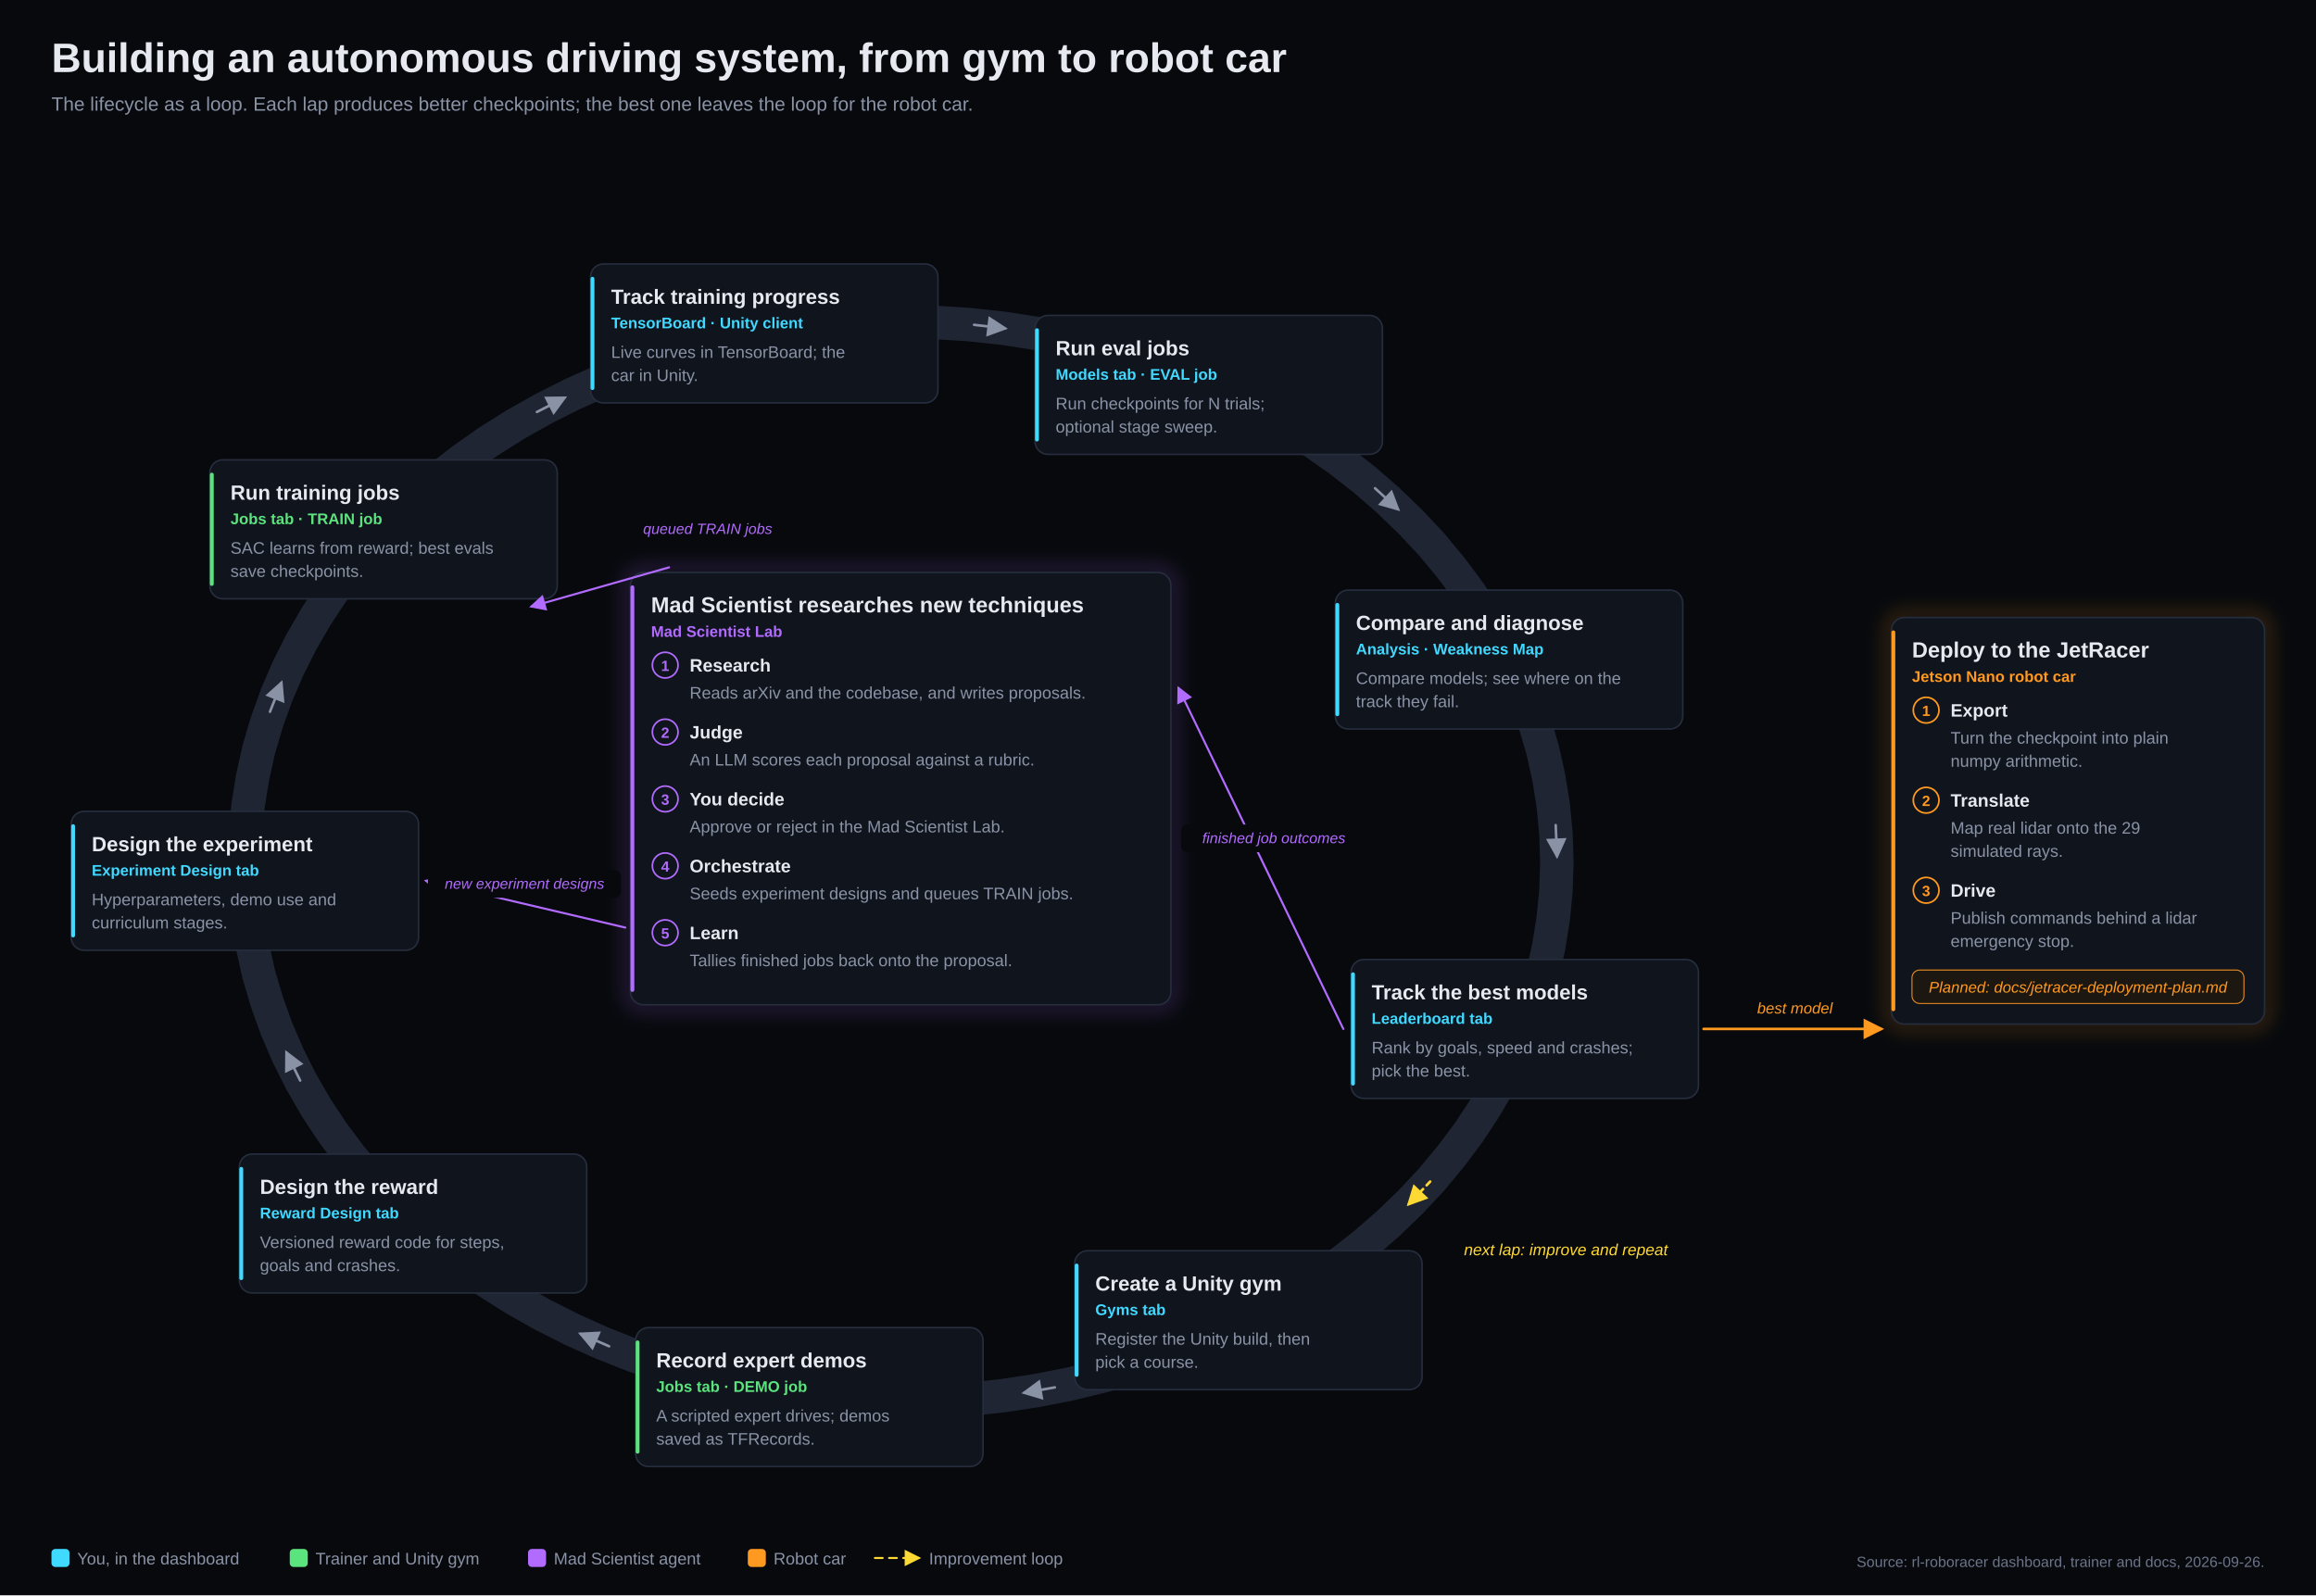
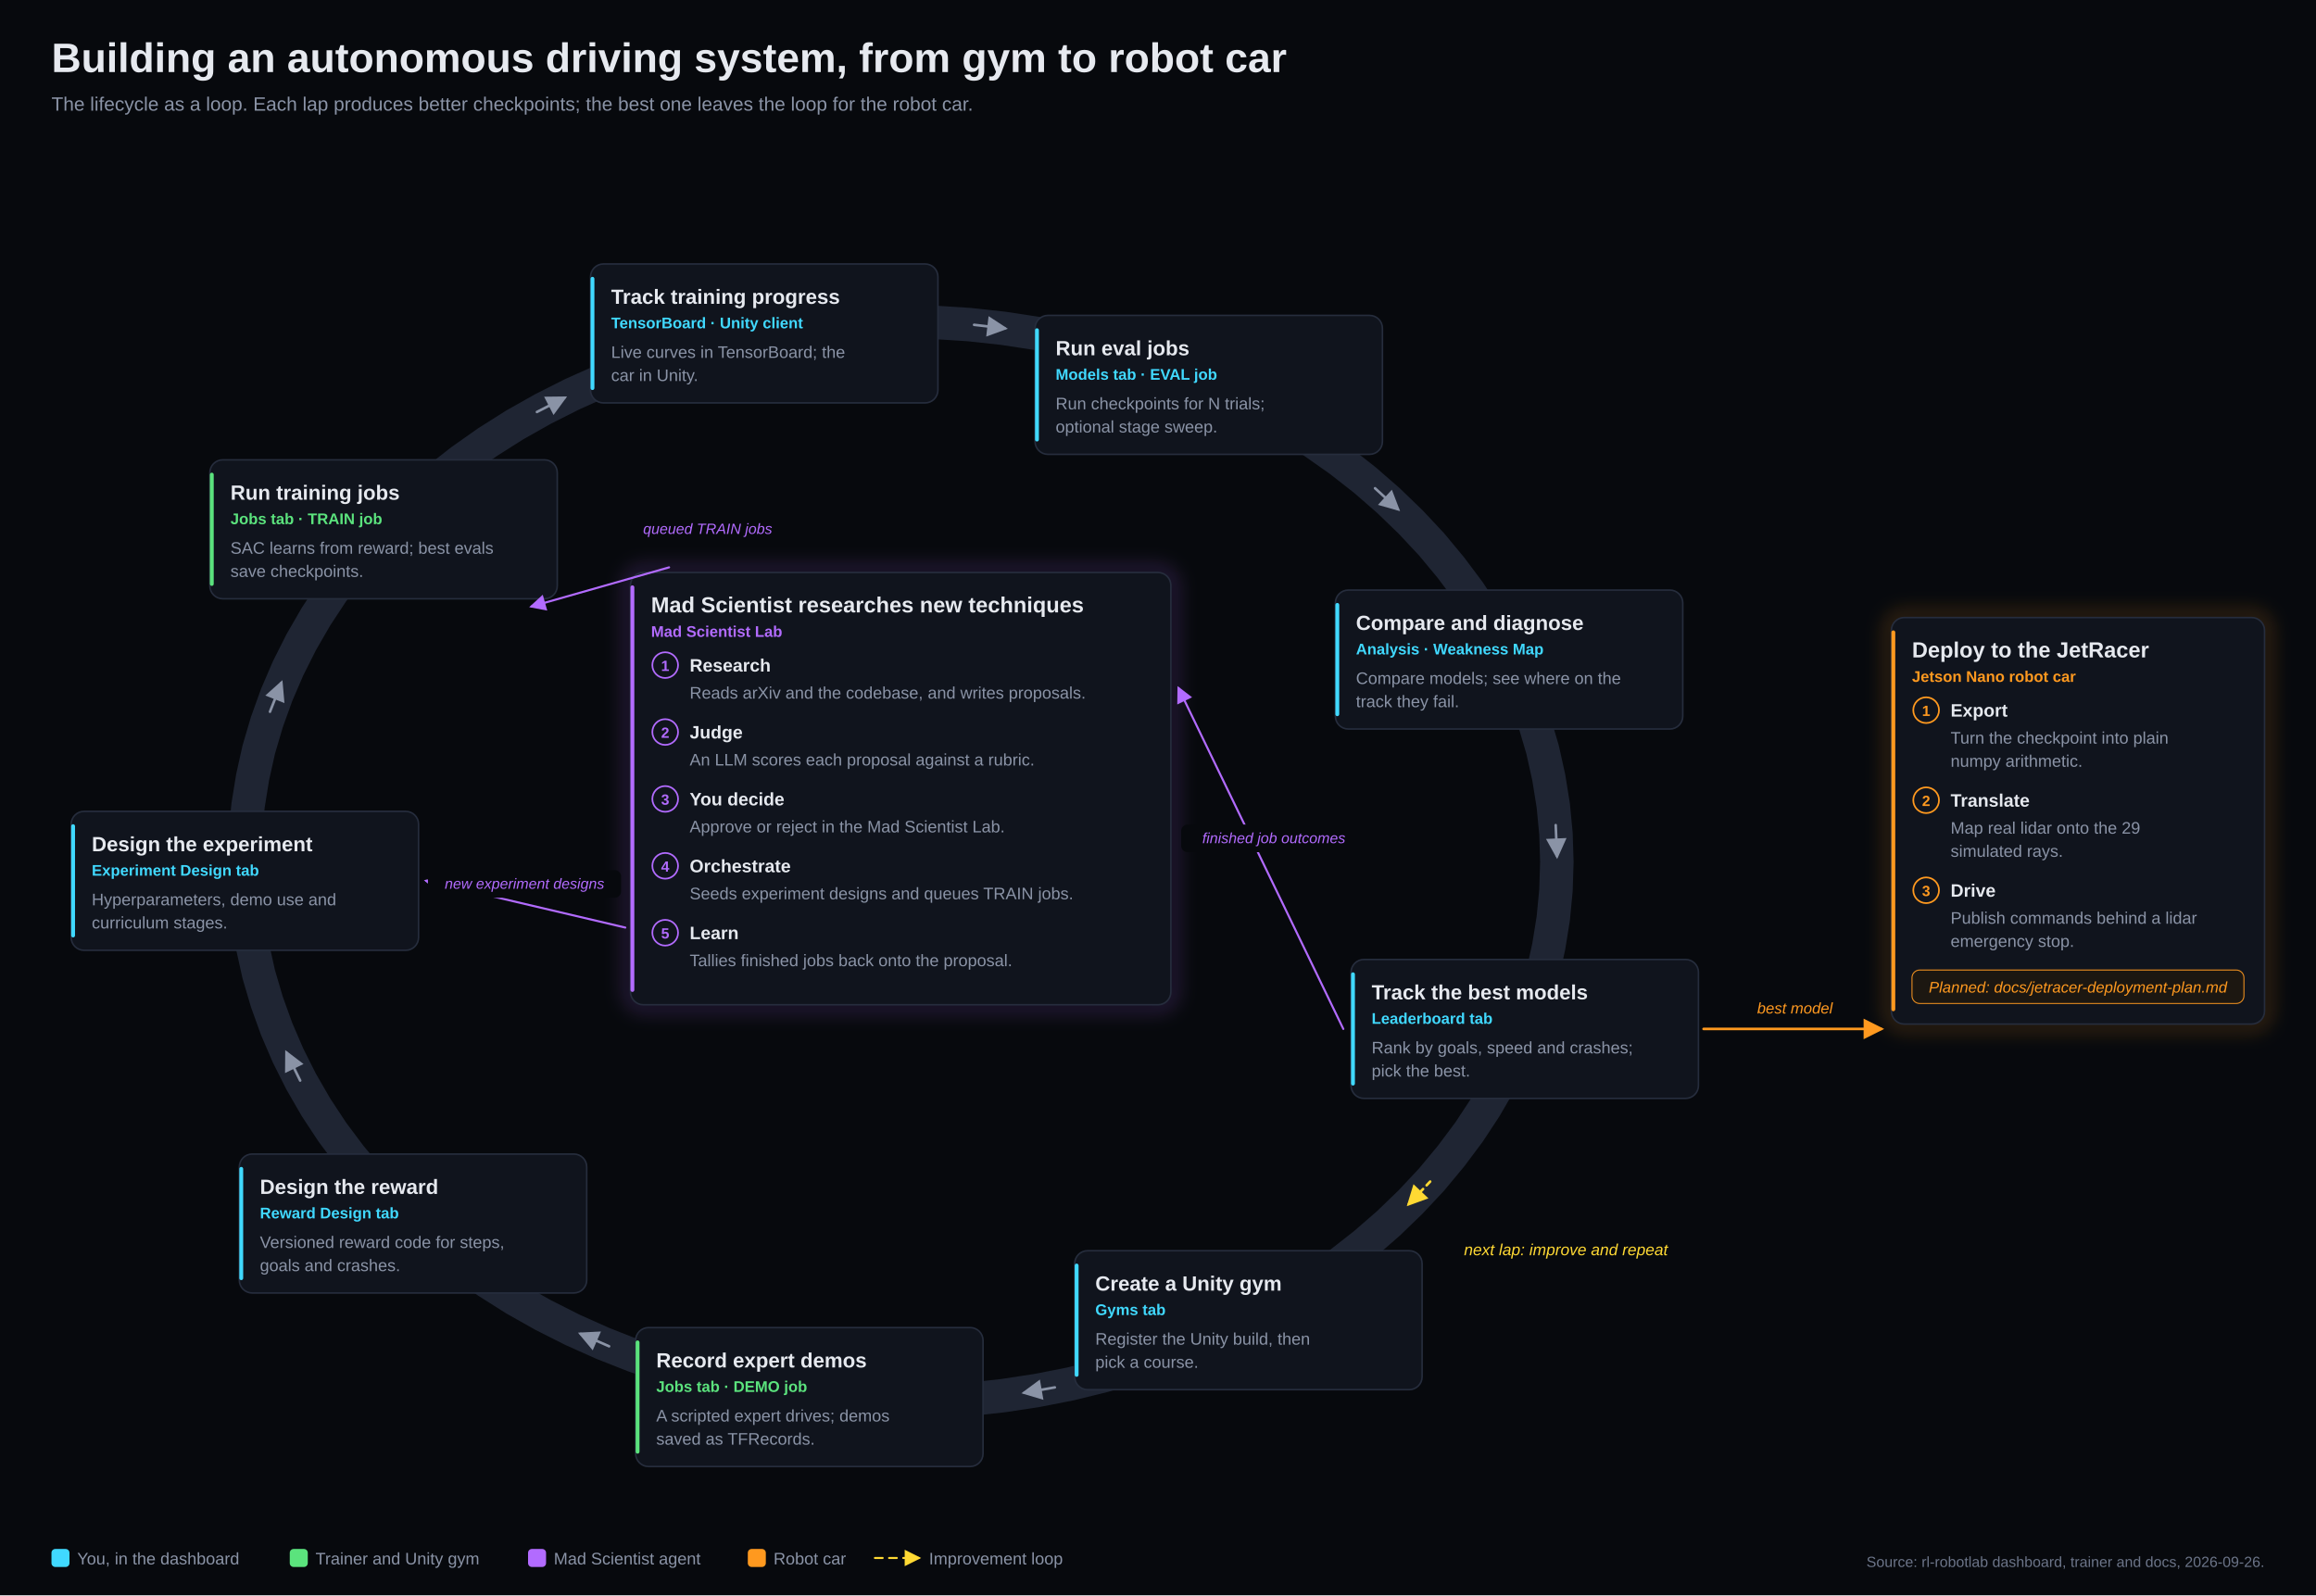
<svg xmlns="http://www.w3.org/2000/svg" width="1800" height="1240" viewBox="0 0 1800 1240">
  <defs>
    <filter id="soft" x="-20%" y="-20%" width="140%" height="140%">
      <feGaussianBlur stdDeviation="7" />
    </filter>
    <marker id="arr" viewBox="0 0 10 10" refX="8.5" refY="5" markerWidth="8" markerHeight="8" orient="auto-start-reverse">
      <path d="M0,0 L10,5 L0,10 z" fill="#8a93a6" />
    </marker>
    <marker id="arrU" viewBox="0 0 10 10" refX="8.5" refY="5" markerWidth="8" markerHeight="8" orient="auto-start-reverse">
      <path d="M0,0 L10,5 L0,10 z" fill="#40D9FF" />
    </marker>
    <marker id="arrS" viewBox="0 0 10 10" refX="8.5" refY="5" markerWidth="8" markerHeight="8" orient="auto-start-reverse">
      <path d="M0,0 L10,5 L0,10 z" fill="#5BE37D" />
    </marker>
    <marker id="arrM" viewBox="0 0 10 10" refX="8.5" refY="5" markerWidth="8" markerHeight="8" orient="auto-start-reverse">
      <path d="M0,0 L10,5 L0,10 z" fill="#B26BFF" />
    </marker>
    <marker id="arrR" viewBox="0 0 10 10" refX="8.5" refY="5" markerWidth="8" markerHeight="8" orient="auto-start-reverse">
      <path d="M0,0 L10,5 L0,10 z" fill="#FF991F" />
    </marker>
    <marker id="arrY" viewBox="0 0 10 10" refX="8.5" refY="5" markerWidth="8" markerHeight="8" orient="auto-start-reverse">
      <path d="M0,0 L10,5 L0,10 z" fill="#FFD933" />
    </marker>
  </defs>
  <rect x="0" y="0" width="1800" height="1240" fill="#07090d" />
  <text data-box="30,1770" x="40" y="56" font-family="'Segoe UI', 'Helvetica Neue', Arial, sans-serif" font-size="32" fill="#e6e9ef" font-weight="700" text-anchor="start">Building an autonomous driving system, from gym to robot car</text>
  <text data-box="30,1770" x="40" y="86" font-family="'Segoe UI', 'Helvetica Neue', Arial, sans-serif" font-size="15" fill="#8a93a6" font-weight="400" text-anchor="start">The lifecycle as a loop. Each lap produces better checkpoints; the best one leaves the loop for the robot car.</text>
  <path d="M 1210.0,670.0 L 1209.3,692.0 L 1207.2,713.9 L 1203.7,735.7 L 1198.9,757.3 L 1192.6,778.7 L 1185.0,799.8 L 1176.1,820.5 L 1165.9,840.8 L 1154.4,860.7 L 1141.7,880.0 L 1127.7,898.7 L 1112.6,916.9 L 1096.3,934.3 L 1079.0,951.0 L 1060.6,967.0 L 1041.3,982.1 L 1021.0,996.4 L 999.8,1009.8 L 977.8,1022.2 L 955.0,1033.7 L 931.5,1044.2 L 907.4,1053.7 L 882.8,1062.1 L 857.6,1069.4 L 832.0,1075.7 L 806.0,1080.8 L 779.8,1084.8 L 753.3,1087.7 L 726.7,1089.4 L 700.0,1090.0 L 673.3,1089.4 L 646.7,1087.7 L 620.2,1084.8 L 594.0,1080.8 L 568.0,1075.7 L 542.4,1069.4 L 517.2,1062.1 L 492.6,1053.7 L 468.5,1044.2 L 445.0,1033.7 L 422.2,1022.2 L 400.2,1009.8 L 379.0,996.4 L 358.7,982.1 L 339.4,967.0 L 321.0,951.0 L 303.7,934.3 L 287.4,916.9 L 272.3,898.7 L 258.3,880.0 L 245.6,860.7 L 234.1,840.8 L 223.9,820.5 L 215.0,799.8 L 207.4,778.7 L 201.1,757.3 L 196.3,735.7 L 192.8,713.9 L 190.7,692.0 L 190.0,670.0 L 190.7,648.0 L 192.8,626.1 L 196.3,604.3 L 201.1,582.7 L 207.4,561.3 L 215.0,540.2 L 223.9,519.5 L 234.1,499.2 L 245.6,479.3 L 258.3,460.0 L 272.3,441.3 L 287.4,423.1 L 303.7,405.7 L 321.0,389.0 L 339.4,373.0 L 358.7,357.9 L 379.0,343.6 L 400.2,330.2 L 422.2,317.8 L 445.0,306.3 L 468.5,295.8 L 492.6,286.3 L 517.2,277.9 L 542.4,270.6 L 568.0,264.3 L 594.0,259.2 L 620.2,255.2 L 646.7,252.3 L 673.3,250.6 L 700.0,250.0 L 726.7,250.6 L 753.3,252.3 L 779.8,255.2 L 806.0,259.2 L 832.0,264.3 L 857.6,270.6 L 882.8,277.9 L 907.4,286.3 L 931.5,295.8 L 955.0,306.3 L 977.8,317.8 L 999.8,330.2 L 1021.0,343.6 L 1041.3,357.9 L 1060.6,373.0 L 1079.0,389.0 L 1096.3,405.7 L 1112.6,423.1 L 1127.7,441.3 L 1141.7,460.0 L 1154.4,479.3 L 1165.9,499.2 L 1176.1,519.5 L 1185.0,540.2 L 1192.6,561.3 L 1198.9,582.7 L 1203.7,604.3 L 1207.2,626.1 L 1209.3,648.0 L 1210.0,670.0" fill="none" stroke="#1f2533" stroke-width="26" stroke-linecap="round" stroke-linejoin="round" />
  <path d="M 819.825 1078.408 L 796.185 1082.546" fill="none" stroke="#8a93a6" stroke-width="2" marker-end="url(#arr)" stroke-linecap="round" stroke-linejoin="round" />
  <path d="M 473.394 1046.454 L 451.409 1036.827" fill="none" stroke="#8a93a6" stroke-width="2" marker-end="url(#arr)" stroke-linecap="round" stroke-linejoin="round" />
  <path d="M 233.303 839.904 L 222.732 818.357" fill="none" stroke="#8a93a6" stroke-width="2" marker-end="url(#arr)" stroke-linecap="round" stroke-linejoin="round" />
  <path d="M 209.823 553.236 L 218.631 530.911" fill="none" stroke="#8a93a6" stroke-width="2" marker-end="url(#arr)" stroke-linecap="round" stroke-linejoin="round" />
  <path d="M 417.293 320.226 L 438.633 309.244" fill="none" stroke="#8a93a6" stroke-width="2" marker-end="url(#arr)" stroke-linecap="round" stroke-linejoin="round" />
  <path d="M 757.071 252.478 L 780.912 255.237" fill="none" stroke="#8a93a6" stroke-width="2" marker-end="url(#arr)" stroke-linecap="round" stroke-linejoin="round" />
  <path d="M 1068.673 379.516 L 1086.383 395.714" fill="none" stroke="#8a93a6" stroke-width="2" marker-end="url(#arr)" stroke-linecap="round" stroke-linejoin="round" />
  <path d="M 1209.096 641.355 L 1210.113 665.333" fill="none" stroke="#8a93a6" stroke-width="2" marker-end="url(#arr)" stroke-linecap="round" stroke-linejoin="round" />
  <path d="M 1111.521 918.421 L 1095.003 935.833" fill="none" stroke="#FFD933" stroke-width="2" stroke-dasharray="4 4" marker-end="url(#arrY)" stroke-linecap="round" stroke-linejoin="round" />
  <rect x="835.26" y="972.18" width="270" height="108" rx="10" fill="#10141d" stroke="#262d3d" stroke-width="1.2" />
  <rect x="835.26" y="982.18" width="3" height="88" rx="1.5" fill="#40D9FF" />
  <text data-box="843.26,1097.26" x="851.26" y="1003.18" font-family="'Segoe UI', 'Helvetica Neue', Arial, sans-serif" font-size="16" fill="#e6e9ef" font-weight="600" text-anchor="start">Create a Unity gym</text>
  <text data-box="843.26,1097.26" x="851.26" y="1022.18" font-family="'Segoe UI', 'Helvetica Neue', Arial, sans-serif" font-size="12" fill="#40D9FF" font-weight="600" text-anchor="start">Gyms tab</text>
  <text data-box="843.26,1097.26" x="851.26" y="1045.18" font-family="'Segoe UI', 'Helvetica Neue', Arial, sans-serif" font-size="13" fill="#8a93a6" font-weight="400" text-anchor="start">Register the Unity build, then</text>
  <text data-box="843.26,1097.26" x="851.26" y="1063.18" font-family="'Segoe UI', 'Helvetica Neue', Arial, sans-serif" font-size="13" fill="#8a93a6" font-weight="400" text-anchor="start">pick a course.</text>
  <rect x="494.02" y="1031.91" width="270" height="108" rx="10" fill="#10141d" stroke="#262d3d" stroke-width="1.2" />
  <rect x="494.02" y="1041.91" width="3" height="88" rx="1.5" fill="#5BE37D" />
  <text data-box="502.02,756.02" x="510.02" y="1062.91" font-family="'Segoe UI', 'Helvetica Neue', Arial, sans-serif" font-size="16" fill="#e6e9ef" font-weight="600" text-anchor="start">Record expert demos</text>
  <text data-box="502.02,756.02" x="510.02" y="1081.91" font-family="'Segoe UI', 'Helvetica Neue', Arial, sans-serif" font-size="12" fill="#5BE37D" font-weight="600" text-anchor="start">Jobs tab · DEMO job</text>
  <text data-box="502.02,756.02" x="510.02" y="1104.91" font-family="'Segoe UI', 'Helvetica Neue', Arial, sans-serif" font-size="13" fill="#8a93a6" font-weight="400" text-anchor="start">A scripted expert drives; demos</text>
  <text data-box="502.02,756.02" x="510.02" y="1122.91" font-family="'Segoe UI', 'Helvetica Neue', Arial, sans-serif" font-size="13" fill="#8a93a6" font-weight="400" text-anchor="start">saved as TFRecords.</text>
  <rect x="186" y="897.03" width="270" height="108" rx="10" fill="#10141d" stroke="#262d3d" stroke-width="1.2" />
  <rect x="186" y="907.03" width="3" height="88" rx="1.5" fill="#40D9FF" />
  <text data-box="194,448" x="202" y="928.03" font-family="'Segoe UI', 'Helvetica Neue', Arial, sans-serif" font-size="16" fill="#e6e9ef" font-weight="600" text-anchor="start">Design the reward</text>
  <text data-box="194,448" x="202" y="947.03" font-family="'Segoe UI', 'Helvetica Neue', Arial, sans-serif" font-size="12" fill="#40D9FF" font-weight="600" text-anchor="start">Reward Design tab</text>
  <text data-box="194,448" x="202" y="970.03" font-family="'Segoe UI', 'Helvetica Neue', Arial, sans-serif" font-size="13" fill="#8a93a6" font-weight="400" text-anchor="start">Versioned reward code for steps,</text>
  <text data-box="194,448" x="202" y="988.03" font-family="'Segoe UI', 'Helvetica Neue', Arial, sans-serif" font-size="13" fill="#8a93a6" font-weight="400" text-anchor="start">goals and crashes.</text>
  <rect x="55.31" y="630.66" width="270" height="108" rx="10" fill="#10141d" stroke="#262d3d" stroke-width="1.2" />
  <rect x="55.31" y="640.66" width="3" height="88" rx="1.5" fill="#40D9FF" />
  <text data-box="63.31,317.31" x="71.31" y="661.66" font-family="'Segoe UI', 'Helvetica Neue', Arial, sans-serif" font-size="16" fill="#e6e9ef" font-weight="600" text-anchor="start">Design the experiment</text>
  <text data-box="63.31,317.31" x="71.31" y="680.66" font-family="'Segoe UI', 'Helvetica Neue', Arial, sans-serif" font-size="12" fill="#40D9FF" font-weight="600" text-anchor="start">Experiment Design tab</text>
  <text data-box="63.31,317.31" x="71.31" y="703.66" font-family="'Segoe UI', 'Helvetica Neue', Arial, sans-serif" font-size="13" fill="#8a93a6" font-weight="400" text-anchor="start">Hyperparameters, demo use and</text>
  <text data-box="63.31,317.31" x="71.31" y="721.66" font-family="'Segoe UI', 'Helvetica Neue', Arial, sans-serif" font-size="13" fill="#8a93a6" font-weight="400" text-anchor="start">curriculum stages.</text>
  <rect x="163.11" y="357.42" width="270" height="108" rx="10" fill="#10141d" stroke="#262d3d" stroke-width="1.2" />
  <rect x="163.11" y="367.42" width="3" height="88" rx="1.5" fill="#5BE37D" />
  <text data-box="171.11,425.11" x="179.11" y="388.42" font-family="'Segoe UI', 'Helvetica Neue', Arial, sans-serif" font-size="16" fill="#e6e9ef" font-weight="600" text-anchor="start">Run training jobs</text>
  <text data-box="171.11,425.11" x="179.11" y="407.42" font-family="'Segoe UI', 'Helvetica Neue', Arial, sans-serif" font-size="12" fill="#5BE37D" font-weight="600" text-anchor="start">Jobs tab · TRAIN job</text>
  <text data-box="171.11,425.11" x="179.11" y="430.42" font-family="'Segoe UI', 'Helvetica Neue', Arial, sans-serif" font-size="13" fill="#8a93a6" font-weight="400" text-anchor="start">SAC learns from reward; best evals</text>
  <text data-box="171.11,425.11" x="179.11" y="448.42" font-family="'Segoe UI', 'Helvetica Neue', Arial, sans-serif" font-size="13" fill="#8a93a6" font-weight="400" text-anchor="start">save checkpoints.</text>
  <rect x="458.97" y="205.18" width="270" height="108" rx="10" fill="#10141d" stroke="#262d3d" stroke-width="1.2" />
  <rect x="458.97" y="215.18" width="3" height="88" rx="1.5" fill="#40D9FF" />
  <text data-box="466.97,720.97" x="474.97" y="236.18" font-family="'Segoe UI', 'Helvetica Neue', Arial, sans-serif" font-size="16" fill="#e6e9ef" font-weight="600" text-anchor="start">Track training progress</text>
  <text data-box="466.97,720.97" x="474.97" y="255.18" font-family="'Segoe UI', 'Helvetica Neue', Arial, sans-serif" font-size="12" fill="#40D9FF" font-weight="600" text-anchor="start">TensorBoard · Unity client</text>
  <text data-box="466.97,720.97" x="474.97" y="278.18" font-family="'Segoe UI', 'Helvetica Neue', Arial, sans-serif" font-size="13" fill="#8a93a6" font-weight="400" text-anchor="start">Live curves in TensorBoard; the</text>
  <text data-box="466.97,720.97" x="474.97" y="296.18" font-family="'Segoe UI', 'Helvetica Neue', Arial, sans-serif" font-size="13" fill="#8a93a6" font-weight="400" text-anchor="start">car in Unity.</text>
  <rect x="804.43" y="245.16" width="270" height="108" rx="10" fill="#10141d" stroke="#262d3d" stroke-width="1.2" />
  <rect x="804.43" y="255.16" width="3" height="88" rx="1.5" fill="#40D9FF" />
  <text data-box="812.43,1066.43" x="820.43" y="276.16" font-family="'Segoe UI', 'Helvetica Neue', Arial, sans-serif" font-size="16" fill="#e6e9ef" font-weight="600" text-anchor="start">Run eval jobs</text>
  <text data-box="812.43,1066.43" x="820.43" y="295.16" font-family="'Segoe UI', 'Helvetica Neue', Arial, sans-serif" font-size="12" fill="#40D9FF" font-weight="600" text-anchor="start">Models tab · EVAL job</text>
  <text data-box="812.43,1066.43" x="820.43" y="318.16" font-family="'Segoe UI', 'Helvetica Neue', Arial, sans-serif" font-size="13" fill="#8a93a6" font-weight="400" text-anchor="start">Run checkpoints for N trials;</text>
  <text data-box="812.43,1066.43" x="820.43" y="336.16" font-family="'Segoe UI', 'Helvetica Neue', Arial, sans-serif" font-size="13" fill="#8a93a6" font-weight="400" text-anchor="start">optional stage sweep.</text>
  <rect x="1037.86" y="458.67" width="270" height="108" rx="10" fill="#10141d" stroke="#262d3d" stroke-width="1.2" />
  <rect x="1037.86" y="468.67" width="3" height="88" rx="1.5" fill="#40D9FF" />
  <text data-box="1045.86,1299.86" x="1053.86" y="489.67" font-family="'Segoe UI', 'Helvetica Neue', Arial, sans-serif" font-size="16" fill="#e6e9ef" font-weight="600" text-anchor="start">Compare and diagnose</text>
  <text data-box="1045.86,1299.86" x="1053.86" y="508.67" font-family="'Segoe UI', 'Helvetica Neue', Arial, sans-serif" font-size="12" fill="#40D9FF" font-weight="600" text-anchor="start">Analysis · Weakness Map</text>
  <text data-box="1045.86,1299.86" x="1053.86" y="531.67" font-family="'Segoe UI', 'Helvetica Neue', Arial, sans-serif" font-size="13" fill="#8a93a6" font-weight="400" text-anchor="start">Compare models; see where on the</text>
  <text data-box="1045.86,1299.86" x="1053.86" y="549.67" font-family="'Segoe UI', 'Helvetica Neue', Arial, sans-serif" font-size="13" fill="#8a93a6" font-weight="400" text-anchor="start">track they fail.</text>
  <rect x="1050.04" y="745.79" width="270" height="108" rx="10" fill="#10141d" stroke="#262d3d" stroke-width="1.2" />
  <rect x="1050.04" y="755.79" width="3" height="88" rx="1.5" fill="#40D9FF" />
  <text data-box="1058.04,1312.04" x="1066.04" y="776.79" font-family="'Segoe UI', 'Helvetica Neue', Arial, sans-serif" font-size="16" fill="#e6e9ef" font-weight="600" text-anchor="start">Track the best models</text>
  <text data-box="1058.04,1312.04" x="1066.04" y="795.79" font-family="'Segoe UI', 'Helvetica Neue', Arial, sans-serif" font-size="12" fill="#40D9FF" font-weight="600" text-anchor="start">Leaderboard tab</text>
  <text data-box="1058.04,1312.04" x="1066.04" y="818.79" font-family="'Segoe UI', 'Helvetica Neue', Arial, sans-serif" font-size="13" fill="#8a93a6" font-weight="400" text-anchor="start">Rank by goals, speed and crashes;</text>
  <text data-box="1058.04,1312.04" x="1066.04" y="836.79" font-family="'Segoe UI', 'Helvetica Neue', Arial, sans-serif" font-size="13" fill="#8a93a6" font-weight="400" text-anchor="start">pick the best.</text>
  <rect x="1116.3" y="960.17" width="201.5" height="22.5" rx="5" fill="#07090d" />
  <text data-box="1116.3,1317.8" x="1217.05" y="975.67" font-family="'Segoe UI', 'Helvetica Neue', Arial, sans-serif" font-size="12.5" fill="#FFD933" font-weight="400" text-anchor="middle" font-style="italic">next lap: improve and repeat</text>
  <rect x="488" y="443" width="424" height="340" rx="12" fill="none" stroke="#B26BFF" stroke-width="6" opacity="0.3" filter="url(#soft)" />
  <rect x="490" y="445" width="420" height="336" rx="10" fill="#10141d" stroke="#262d3d" stroke-width="1.2" />
  <rect x="490" y="455" width="3" height="316" rx="1.5" fill="#B26BFF" />
  <text data-box="498,902" x="506" y="476" font-family="'Segoe UI', 'Helvetica Neue', Arial, sans-serif" font-size="17" fill="#e6e9ef" font-weight="600" text-anchor="start">Mad Scientist researches new techniques</text>
  <text data-box="498,902" x="506" y="495" font-family="'Segoe UI', 'Helvetica Neue', Arial, sans-serif" font-size="12" fill="#B26BFF" font-weight="600" text-anchor="start">Mad Scientist Lab</text>
  <circle cx="517" cy="517" r="10" fill="none" stroke="#B26BFF" stroke-width="1.3" />
  <text data-box="506,894" x="517" y="521.5" font-family="'Segoe UI', 'Helvetica Neue', Arial, sans-serif" font-size="11.5" fill="#B26BFF" font-weight="600" text-anchor="middle">1</text>
  <text data-box="506,894" x="536" y="522" font-family="'Segoe UI', 'Helvetica Neue', Arial, sans-serif" font-size="14" fill="#e6e9ef" font-weight="600" text-anchor="start">Research</text>
  <text data-box="506,894" x="536" y="543" font-family="'Segoe UI', 'Helvetica Neue', Arial, sans-serif" font-size="13" fill="#8a93a6" font-weight="400" text-anchor="start">Reads arXiv and the codebase, and writes proposals.</text>
  <circle cx="517" cy="569" r="10" fill="none" stroke="#B26BFF" stroke-width="1.3" />
  <text data-box="506,894" x="517" y="573.5" font-family="'Segoe UI', 'Helvetica Neue', Arial, sans-serif" font-size="11.5" fill="#B26BFF" font-weight="600" text-anchor="middle">2</text>
  <text data-box="506,894" x="536" y="574" font-family="'Segoe UI', 'Helvetica Neue', Arial, sans-serif" font-size="14" fill="#e6e9ef" font-weight="600" text-anchor="start">Judge</text>
  <text data-box="506,894" x="536" y="595" font-family="'Segoe UI', 'Helvetica Neue', Arial, sans-serif" font-size="13" fill="#8a93a6" font-weight="400" text-anchor="start">An LLM scores each proposal against a rubric.</text>
  <circle cx="517" cy="621" r="10" fill="none" stroke="#B26BFF" stroke-width="1.3" />
  <text data-box="506,894" x="517" y="625.5" font-family="'Segoe UI', 'Helvetica Neue', Arial, sans-serif" font-size="11.5" fill="#B26BFF" font-weight="600" text-anchor="middle">3</text>
  <text data-box="506,894" x="536" y="626" font-family="'Segoe UI', 'Helvetica Neue', Arial, sans-serif" font-size="14" fill="#e6e9ef" font-weight="600" text-anchor="start">You decide</text>
  <text data-box="506,894" x="536" y="647" font-family="'Segoe UI', 'Helvetica Neue', Arial, sans-serif" font-size="13" fill="#8a93a6" font-weight="400" text-anchor="start">Approve or reject in the Mad Scientist Lab.</text>
  <circle cx="517" cy="673" r="10" fill="none" stroke="#B26BFF" stroke-width="1.3" />
  <text data-box="506,894" x="517" y="677.5" font-family="'Segoe UI', 'Helvetica Neue', Arial, sans-serif" font-size="11.5" fill="#B26BFF" font-weight="600" text-anchor="middle">4</text>
  <text data-box="506,894" x="536" y="678" font-family="'Segoe UI', 'Helvetica Neue', Arial, sans-serif" font-size="14" fill="#e6e9ef" font-weight="600" text-anchor="start">Orchestrate</text>
  <text data-box="506,894" x="536" y="699" font-family="'Segoe UI', 'Helvetica Neue', Arial, sans-serif" font-size="13" fill="#8a93a6" font-weight="400" text-anchor="start">Seeds experiment designs and queues TRAIN jobs.</text>
  <circle cx="517" cy="725" r="10" fill="none" stroke="#B26BFF" stroke-width="1.3" />
  <text data-box="506,894" x="517" y="729.5" font-family="'Segoe UI', 'Helvetica Neue', Arial, sans-serif" font-size="11.5" fill="#B26BFF" font-weight="600" text-anchor="middle">5</text>
  <text data-box="506,894" x="536" y="730" font-family="'Segoe UI', 'Helvetica Neue', Arial, sans-serif" font-size="14" fill="#e6e9ef" font-weight="600" text-anchor="start">Learn</text>
  <text data-box="506,894" x="536" y="751" font-family="'Segoe UI', 'Helvetica Neue', Arial, sans-serif" font-size="13" fill="#8a93a6" font-weight="400" text-anchor="start">Tallies finished jobs back onto the proposal.</text>
  <path d="M 486 721 L 331.311 684.658" fill="none" stroke="#B26BFF" stroke-width="1.6" marker-end="url(#arrM)" stroke-linecap="round" stroke-linejoin="round" />
  <rect x="332.61" y="676.33" width="150.09" height="21.5" rx="5" fill="#07090d" />
  <text data-box="332.61,482.7" x="407.66" y="690.83" font-family="'Segoe UI', 'Helvetica Neue', Arial, sans-serif" font-size="11.5" fill="#B26BFF" font-weight="400" text-anchor="middle" font-style="italic">new experiment designs</text>
  <path d="M 520 441 L 413.115 471.422" fill="none" stroke="#B26BFF" stroke-width="1.6" marker-end="url(#arrM)" stroke-linecap="round" stroke-linejoin="round" />
  <rect x="490.19" y="400.5" width="119.62" height="21.5" rx="5" fill="#07090d" />
  <text data-box="490.19,609.81" x="550" y="415" font-family="'Segoe UI', 'Helvetica Neue', Arial, sans-serif" font-size="11.5" fill="#B26BFF" font-weight="400" text-anchor="middle" font-style="italic">queued TRAIN jobs</text>
  <path d="M 1044.039 799.787 L 916 535" fill="none" stroke="#B26BFF" stroke-width="1.6" marker-end="url(#arrM)" stroke-linecap="round" stroke-linejoin="round" />
  <rect x="918.02" y="640.89" width="144" height="21.5" rx="5" fill="#07090d" />
  <text data-box="918.02,1062.02" x="990.02" y="655.39" font-family="'Segoe UI', 'Helvetica Neue', Arial, sans-serif" font-size="11.5" fill="#B26BFF" font-weight="400" text-anchor="middle" font-style="italic">finished job outcomes</text>
  <rect x="1468" y="478" width="294" height="320" rx="12" fill="none" stroke="#FF991F" stroke-width="6" opacity="0.3" filter="url(#soft)" />
  <rect x="1470" y="480" width="290" height="316" rx="10" fill="#10141d" stroke="#262d3d" stroke-width="1.2" />
  <rect x="1470" y="490" width="3" height="296" rx="1.5" fill="#FF991F" />
  <text data-box="1478,1752" x="1486" y="511" font-family="'Segoe UI', 'Helvetica Neue', Arial, sans-serif" font-size="17" fill="#e6e9ef" font-weight="600" text-anchor="start">Deploy to the JetRacer</text>
  <text data-box="1478,1752" x="1486" y="530" font-family="'Segoe UI', 'Helvetica Neue', Arial, sans-serif" font-size="12" fill="#FF991F" font-weight="600" text-anchor="start">Jetson Nano robot car</text>
  <circle cx="1497" cy="552" r="10" fill="none" stroke="#FF991F" stroke-width="1.3" />
  <text data-box="1486,1744" x="1497" y="556.5" font-family="'Segoe UI', 'Helvetica Neue', Arial, sans-serif" font-size="11.5" fill="#FF991F" font-weight="600" text-anchor="middle">1</text>
  <text data-box="1486,1744" x="1516" y="557" font-family="'Segoe UI', 'Helvetica Neue', Arial, sans-serif" font-size="14" fill="#e6e9ef" font-weight="600" text-anchor="start">Export</text>
  <text data-box="1486,1744" x="1516" y="578" font-family="'Segoe UI', 'Helvetica Neue', Arial, sans-serif" font-size="13" fill="#8a93a6" font-weight="400" text-anchor="start">Turn the checkpoint into plain</text>
  <text data-box="1486,1744" x="1516" y="596" font-family="'Segoe UI', 'Helvetica Neue', Arial, sans-serif" font-size="13" fill="#8a93a6" font-weight="400" text-anchor="start">numpy arithmetic.</text>
  <circle cx="1497" cy="622" r="10" fill="none" stroke="#FF991F" stroke-width="1.3" />
  <text data-box="1486,1744" x="1497" y="626.5" font-family="'Segoe UI', 'Helvetica Neue', Arial, sans-serif" font-size="11.5" fill="#FF991F" font-weight="600" text-anchor="middle">2</text>
  <text data-box="1486,1744" x="1516" y="627" font-family="'Segoe UI', 'Helvetica Neue', Arial, sans-serif" font-size="14" fill="#e6e9ef" font-weight="600" text-anchor="start">Translate</text>
  <text data-box="1486,1744" x="1516" y="648" font-family="'Segoe UI', 'Helvetica Neue', Arial, sans-serif" font-size="13" fill="#8a93a6" font-weight="400" text-anchor="start">Map real lidar onto the 29</text>
  <text data-box="1486,1744" x="1516" y="666" font-family="'Segoe UI', 'Helvetica Neue', Arial, sans-serif" font-size="13" fill="#8a93a6" font-weight="400" text-anchor="start">simulated rays.</text>
  <circle cx="1497" cy="692" r="10" fill="none" stroke="#FF991F" stroke-width="1.3" />
  <text data-box="1486,1744" x="1497" y="696.5" font-family="'Segoe UI', 'Helvetica Neue', Arial, sans-serif" font-size="11.5" fill="#FF991F" font-weight="600" text-anchor="middle">3</text>
  <text data-box="1486,1744" x="1516" y="697" font-family="'Segoe UI', 'Helvetica Neue', Arial, sans-serif" font-size="14" fill="#e6e9ef" font-weight="600" text-anchor="start">Drive</text>
  <text data-box="1486,1744" x="1516" y="718" font-family="'Segoe UI', 'Helvetica Neue', Arial, sans-serif" font-size="13" fill="#8a93a6" font-weight="400" text-anchor="start">Publish commands behind a lidar</text>
  <text data-box="1486,1744" x="1516" y="736" font-family="'Segoe UI', 'Helvetica Neue', Arial, sans-serif" font-size="13" fill="#8a93a6" font-weight="400" text-anchor="start">emergency stop.</text>
  <rect x="1486" y="754" width="258" height="26" rx="6" fill="#1d1710" stroke="#FF991F" stroke-width="0.8" opacity="0.9" />
  <text data-box="1478,1752" x="1615" y="771.5" font-family="'Segoe UI', 'Helvetica Neue', Arial, sans-serif" font-size="12" fill="#FF991F" font-weight="400" text-anchor="middle" font-style="italic">Planned: docs/jetracer-deployment-plan.md</text>
  <path d="M 1324.039 799.787 L 1462 799.787" fill="none" stroke="#FF991F" stroke-width="2" marker-end="url(#arrR)" stroke-linecap="round" stroke-linejoin="round" />
  <rect x="1355.22" y="772.79" width="79.6" height="22" rx="5" fill="#07090d" />
  <text data-box="1355.22,1434.82" x="1395.02" y="787.79" font-family="'Segoe UI', 'Helvetica Neue', Arial, sans-serif" font-size="12" fill="#FF991F" font-weight="400" text-anchor="middle" font-style="italic">best model</text>
  <rect x="40" y="1204" width="14" height="14" rx="3" fill="#40D9FF" />
  <text data-box="56,217.5" x="60" y="1216" font-family="'Segoe UI', 'Helvetica Neue', Arial, sans-serif" font-size="13" fill="#8a93a6" font-weight="400" text-anchor="start">You, in the dashboard</text>
  <rect x="225.2" y="1204" width="14" height="14" rx="3" fill="#5BE37D" />
  <text data-box="241.2,402.7" x="245.2" y="1216" font-family="'Segoe UI', 'Helvetica Neue', Arial, sans-serif" font-size="13" fill="#8a93a6" font-weight="400" text-anchor="start">Trainer and Unity gym</text>
  <rect x="410.4" y="1204" width="14" height="14" rx="3" fill="#B26BFF" />
  <text data-box="426.4,572.9" x="430.4" y="1216" font-family="'Segoe UI', 'Helvetica Neue', Arial, sans-serif" font-size="13" fill="#8a93a6" font-weight="400" text-anchor="start">Mad Scientist agent</text>
  <rect x="581.2" y="1204" width="14" height="14" rx="3" fill="#FF991F" />
  <text data-box="597.2,668.7" x="601.2" y="1216" font-family="'Segoe UI', 'Helvetica Neue', Arial, sans-serif" font-size="13" fill="#8a93a6" font-weight="400" text-anchor="start">Robot car</text>
  <path d="M 680 1211 L 714 1211" fill="none" stroke="#FFD933" stroke-width="1.6" stroke-dasharray="6 5" marker-end="url(#arrY)" stroke-linecap="round" stroke-linejoin="round" />
  <text data-box="722,940" x="722" y="1216" font-family="'Segoe UI', 'Helvetica Neue', Arial, sans-serif" font-size="13" fill="#8a93a6" font-weight="400" text-anchor="start">Improvement loop</text>
-   <text data-box="30,1770" x="1760" y="1218" font-family="'Segoe UI', 'Helvetica Neue', Arial, sans-serif" font-size="11.5" fill="#6b7488" font-weight="400" text-anchor="end">Source: rl-roboracer dashboard, trainer and docs, 2026-09-26.</text>
+   <text data-box="30,1770" x="1760" y="1218" font-family="'Segoe UI', 'Helvetica Neue', Arial, sans-serif" font-size="11.5" fill="#6b7488" font-weight="400" text-anchor="end">Source: rl-robotlab dashboard, trainer and docs, 2026-09-26.</text>
</svg>
